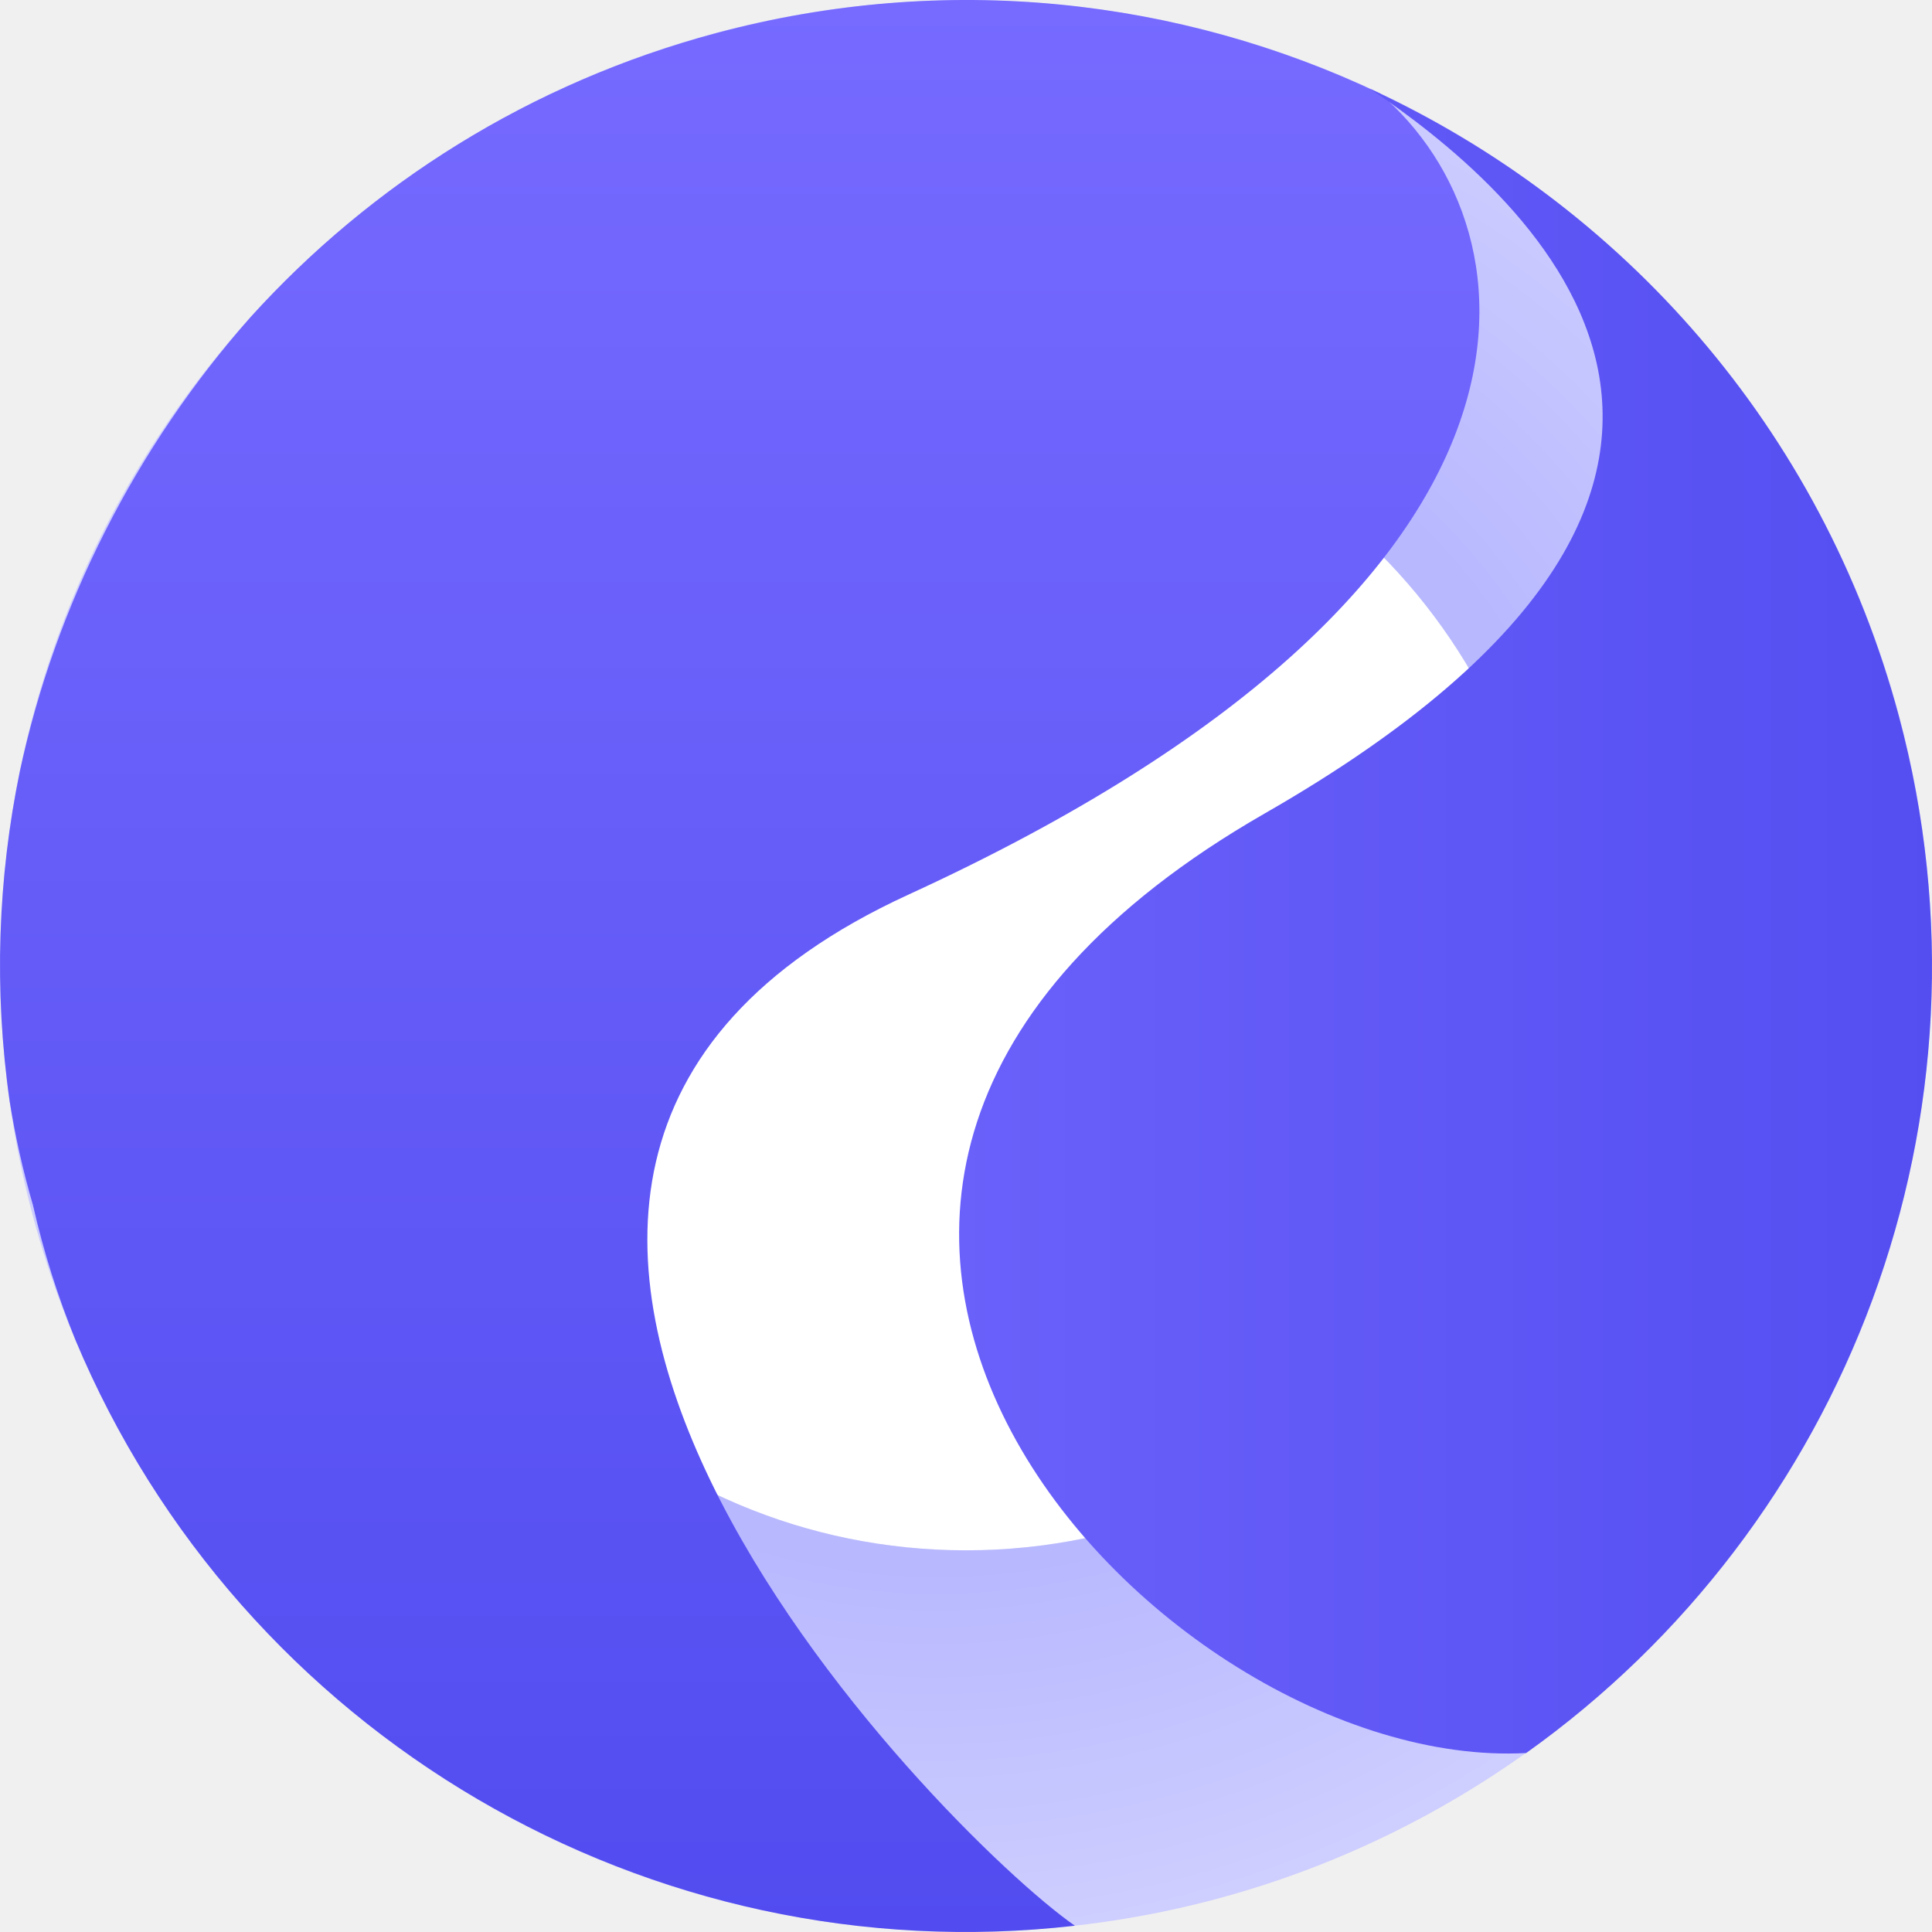
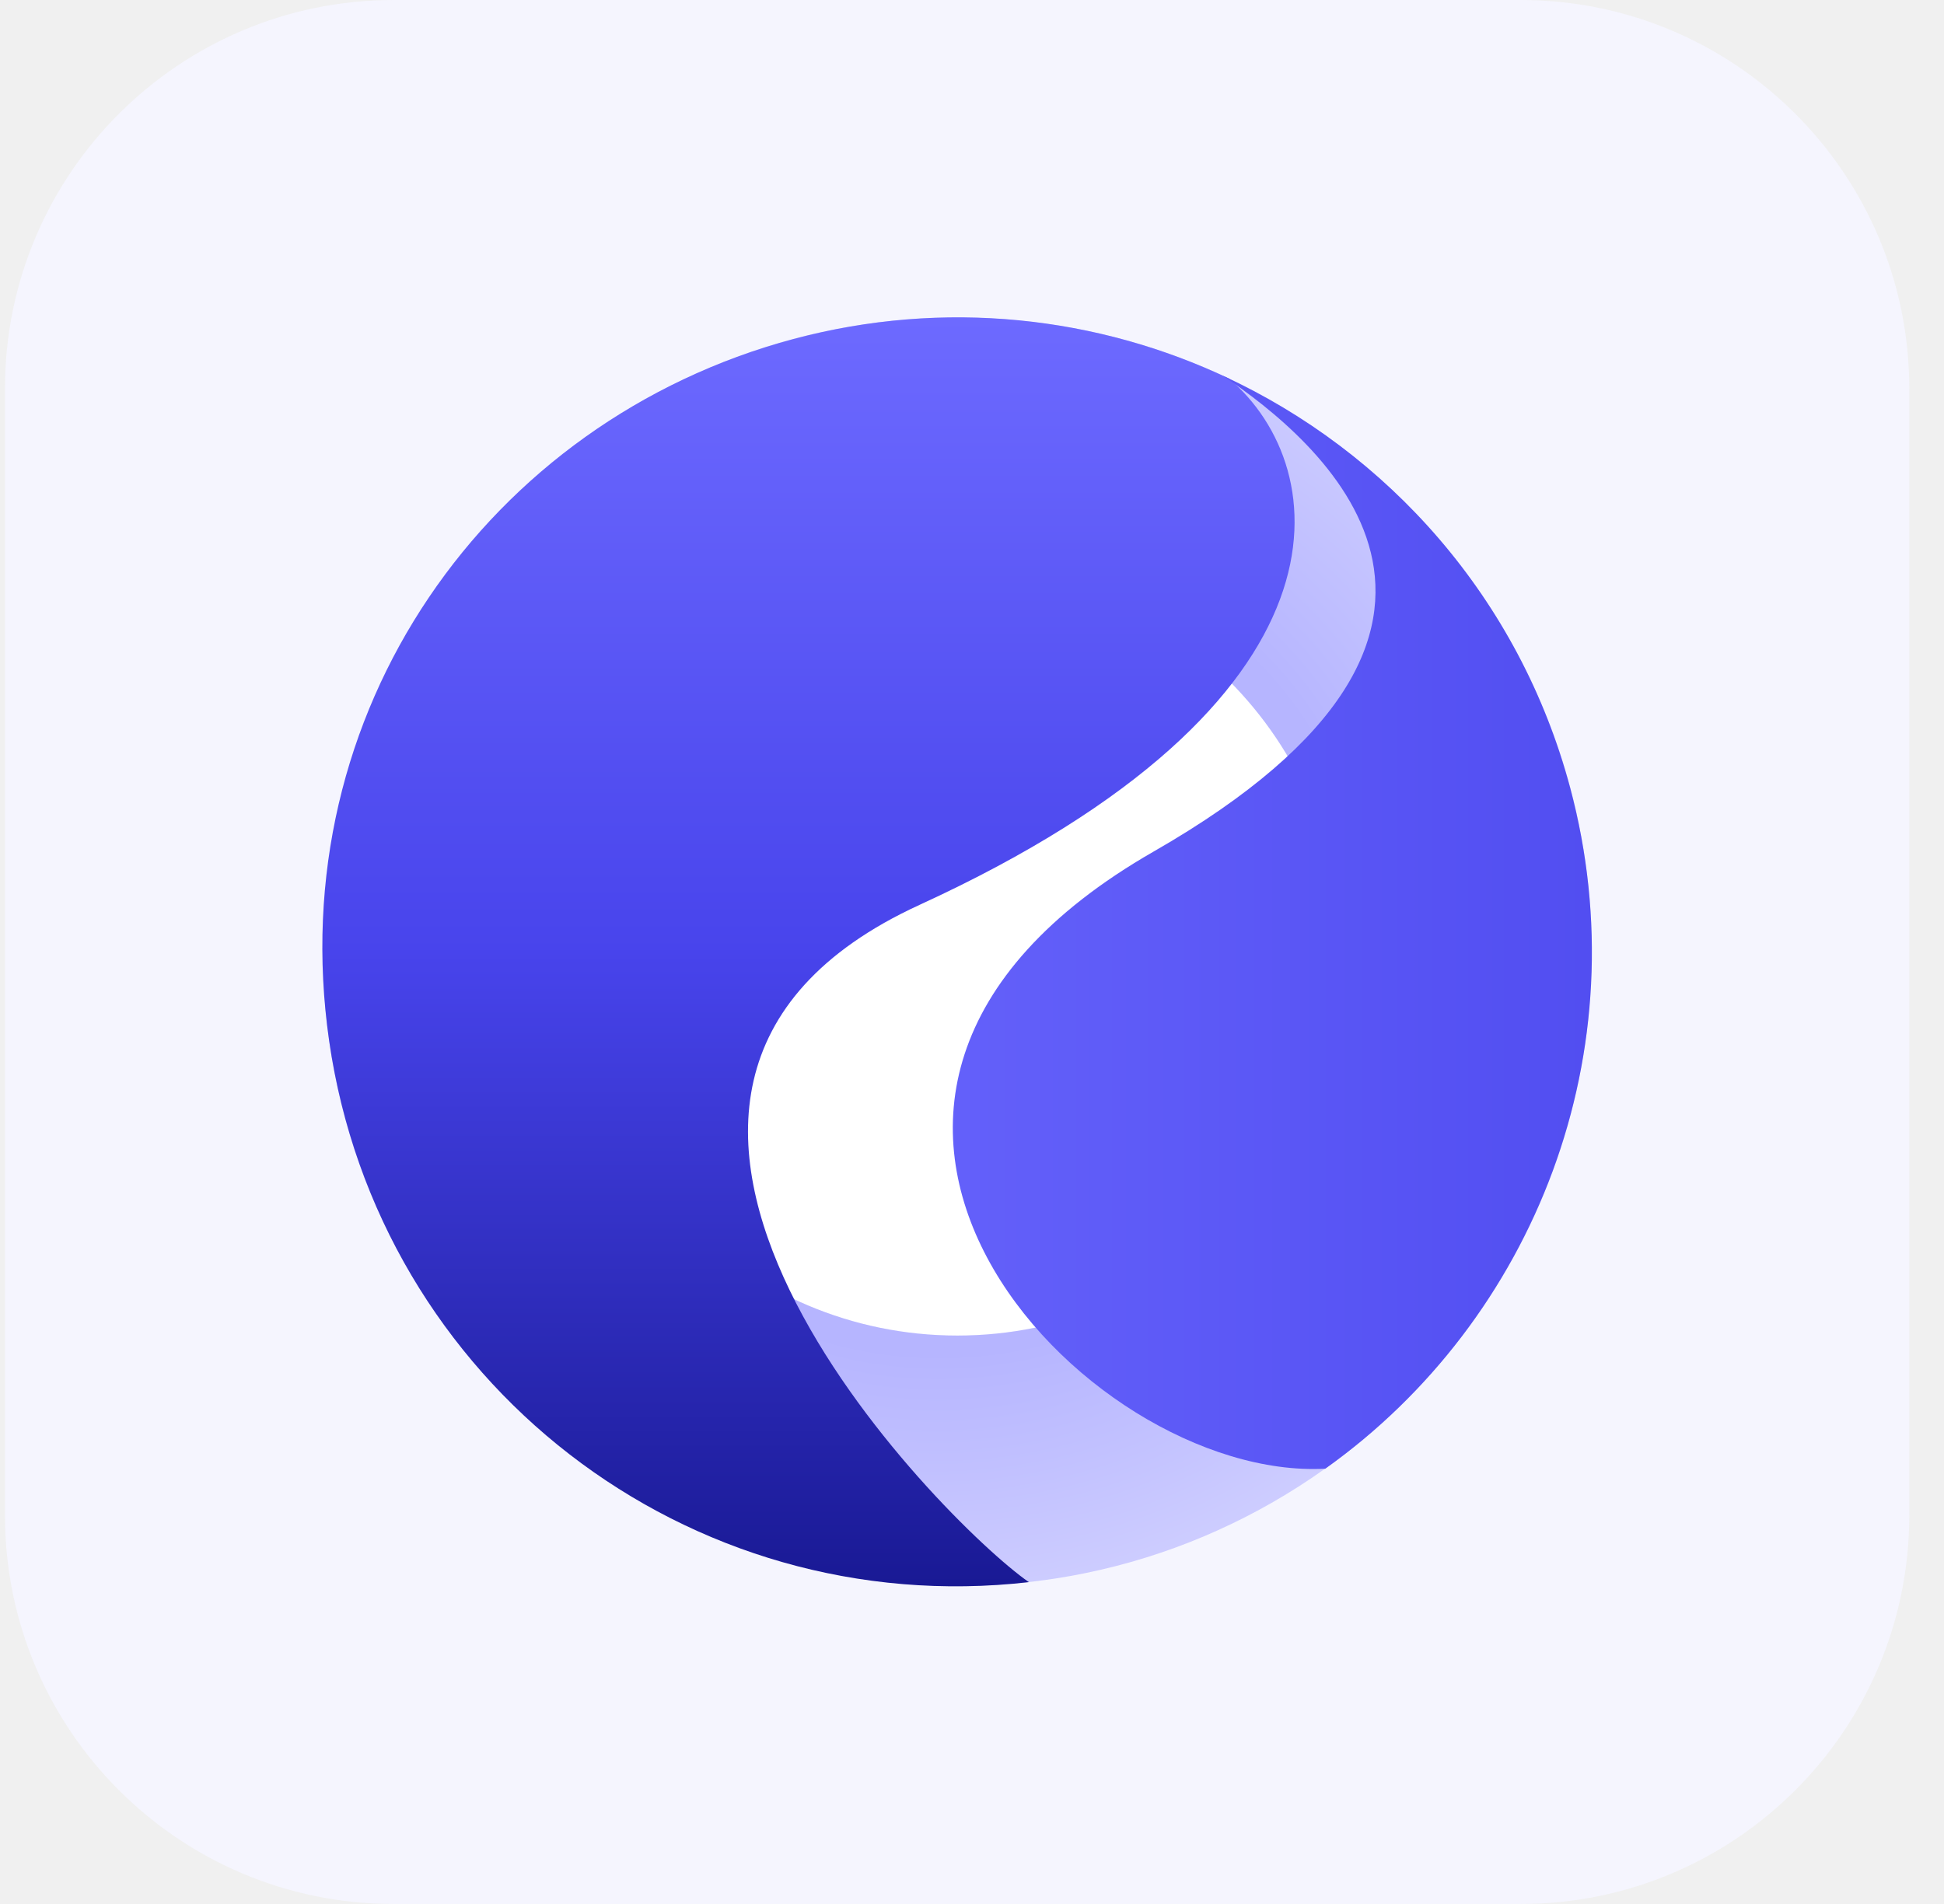
- <svg xmlns="http://www.w3.org/2000/svg" width="52" height="52" viewBox="0 0 52 52" fill="none">
-   <path fill-rule="evenodd" clip-rule="evenodd" d="M26 41.727C17.314 41.727 10.273 34.686 10.273 26C10.273 17.314 17.314 10.273 26 10.273C34.686 10.273 41.727 17.314 41.727 26C41.727 34.686 34.686 41.727 26 41.727Z" fill="white" />
-   <path fill-rule="evenodd" clip-rule="evenodd" d="M10.273 26C10.273 34.686 17.314 41.727 26 41.727C34.686 41.727 41.727 34.686 41.727 26C41.727 17.314 34.686 10.273 26 10.273C17.314 10.273 10.273 17.314 10.273 26ZM0.006 26C0.006 40.356 11.644 51.993 26 51.993C40.356 51.993 51.994 40.356 51.994 26C51.994 11.644 40.356 0.006 26 0.006C11.644 0.006 0.006 11.644 0.006 26Z" fill="url(#paint0_radial_106_19)" />
-   <path fill-rule="evenodd" clip-rule="evenodd" d="M2.029 36.06C6.479 46.702 17.497 53.143 28.93 51.831C25.366 49.354 7.866 31.688 24.453 24.078C42.599 15.752 41.465 6.189 37.133 2.511C31.754 -0.042 25.474 -0.77 19.272 0.892C14.26 2.235 9.984 4.955 6.742 8.537C3.647 12.035 1.491 16.296 0.532 20.769C-0.058 23.634 -0.17 26.631 0.261 29.648C0.41 30.585 0.618 31.516 0.887 32.435C1.171 33.688 1.556 34.898 2.029 36.06Z" fill="url(#paint1_linear_106_19)" />
-   <path fill-rule="evenodd" clip-rule="evenodd" d="M36.879 2.392C40.713 4.985 50.164 12.647 34.044 21.892C16.383 32.021 31.168 47.718 41.077 47.183C49.665 41.069 53.997 30.054 51.108 19.273C49.028 11.511 43.646 5.515 36.879 2.392Z" fill="url(#paint2_linear_106_19)" />
+ <svg xmlns="http://www.w3.org/2000/svg" width="49" height="48" viewBox="0 0 49 48" fill="none">
+   <g id="Frame 307">
+     <rect x="0.125" width="48" height="48" rx="9.8" fill="#F5F5FE" />
+     <g id="Group 465">
+       <path id="Subtract" fill-rule="evenodd" clip-rule="evenodd" d="M24.13 33.669C18.787 33.669 14.456 29.338 14.456 23.995C14.456 18.651 18.787 14.32 24.13 14.32C29.474 14.32 33.805 18.651 33.805 23.995C33.805 29.338 29.474 33.669 24.13 33.669Z" fill="white" />
+       <path id="Ellipse 39 (Stroke)" fill-rule="evenodd" clip-rule="evenodd" d="M14.456 23.995C14.456 29.338 18.787 33.67 24.131 33.67C29.474 33.67 33.805 29.338 33.805 23.995C33.805 18.651 29.474 14.32 24.131 14.32C18.787 14.32 14.456 18.651 14.456 23.995ZM8.14 23.995C8.14 32.826 15.299 39.985 24.13 39.985C32.962 39.985 40.121 32.826 40.121 23.995C40.121 15.163 32.962 8.004 24.131 8.004C15.299 8.004 8.14 15.163 8.14 23.995Z" fill="url(#paint0_radial_527_5449)" />
+       <path id="Intersect" fill-rule="evenodd" clip-rule="evenodd" d="M25.933 39.886C23.74 38.361 12.975 27.494 23.178 22.812C34.342 17.69 33.644 11.807 30.979 9.544C27.67 7.974 23.807 7.527 19.992 8.549C12.302 10.609 7.099 17.954 8.296 26.238C9.542 34.858 17.329 40.872 25.933 39.886Z" fill="url(#paint1_linear_527_5449)" />
+       <path id="Intersect_2" fill-rule="evenodd" clip-rule="evenodd" d="M30.823 9.472C33.181 11.067 38.995 15.78 29.078 21.468C18.214 27.699 27.31 37.355 33.406 37.026C38.689 33.264 41.353 26.488 39.576 19.856C38.297 15.081 34.986 11.393 30.823 9.472Z" fill="url(#paint2_linear_527_5449)" />
+     </g>
+   </g>
  <defs>
-     <radialGradient id="paint0_radial_106_19" cx="0" cy="0" r="1" gradientUnits="userSpaceOnUse" gradientTransform="translate(26 25.9999) rotate(-29.6192) scale(33.8711 32.4328)">
-       <stop offset="0.5" stop-color="#B8B8FF" />
+     <radialGradient id="paint0_radial_527_5449" cx="0" cy="0" r="1" gradientUnits="userSpaceOnUse" gradientTransform="translate(24.1304 23.9948) rotate(-29.6192) scale(20.8367 19.9519)">
+       <stop offset="0.5" stop-color="#B6B5FF" />
      <stop offset="1" stop-color="#DCDCFF" />
    </radialGradient>
-     <linearGradient id="paint1_linear_106_19" x1="19.909" y1="66.108" x2="19.909" y2="0" gradientUnits="userSpaceOnUse">
+     <linearGradient id="paint1_linear_527_5449" x1="20.378" y1="8" x2="20.378" y2="39.991" gradientUnits="userSpaceOnUse">
+       <stop stop-color="#6D6AFF" />
+       <stop offset="0.5" stop-color="#4844EC" />
+       <stop offset="1" stop-color="#191994" />
+     </linearGradient>
+     <linearGradient id="paint2_linear_527_5449" x1="49.138" y1="26.539" x2="15.003" y2="26.539" gradientUnits="userSpaceOnUse">
      <stop stop-color="#4844EC" />
-       <stop offset="1" stop-color="#766AFF" />
-     </linearGradient>
-     <linearGradient id="paint2_linear_106_19" x1="66.652" y1="30.136" x2="11.163" y2="30.136" gradientUnits="userSpaceOnUse">
-       <stop stop-color="#4844EC" />
-       <stop offset="1" stop-color="#766AFF" />
+       <stop offset="1" stop-color="#6D6AFF" />
    </linearGradient>
  </defs>
</svg>
